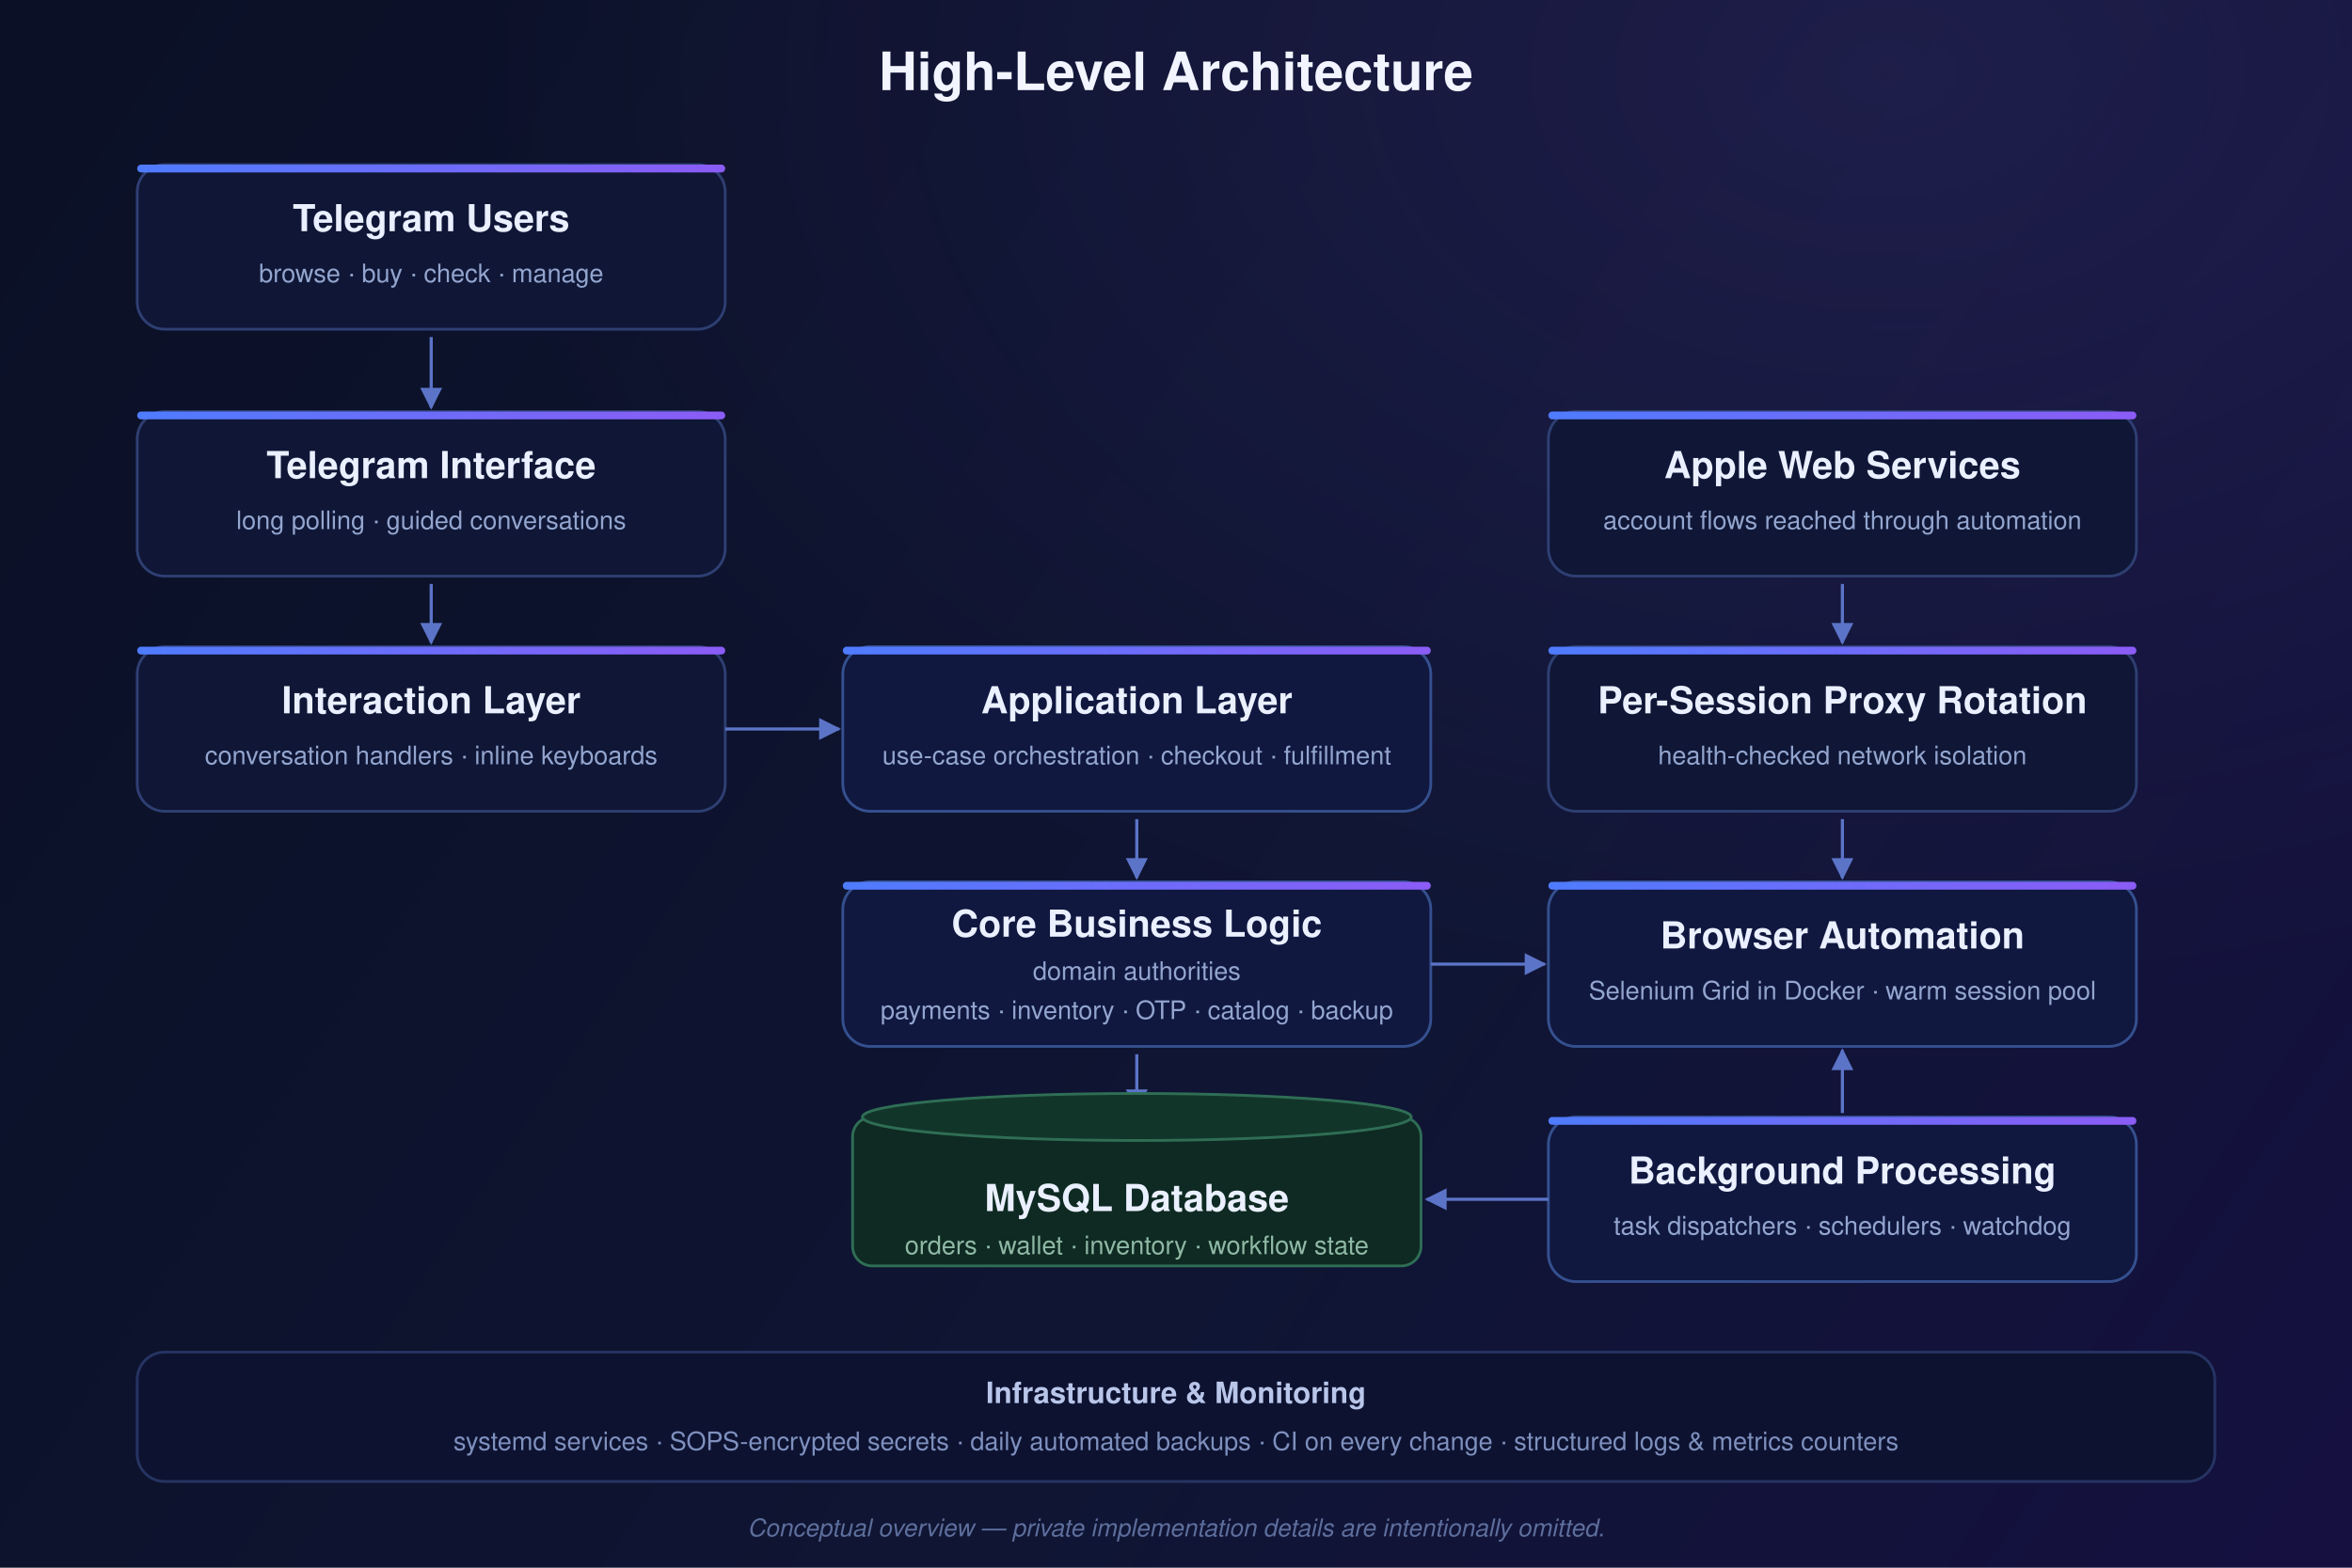
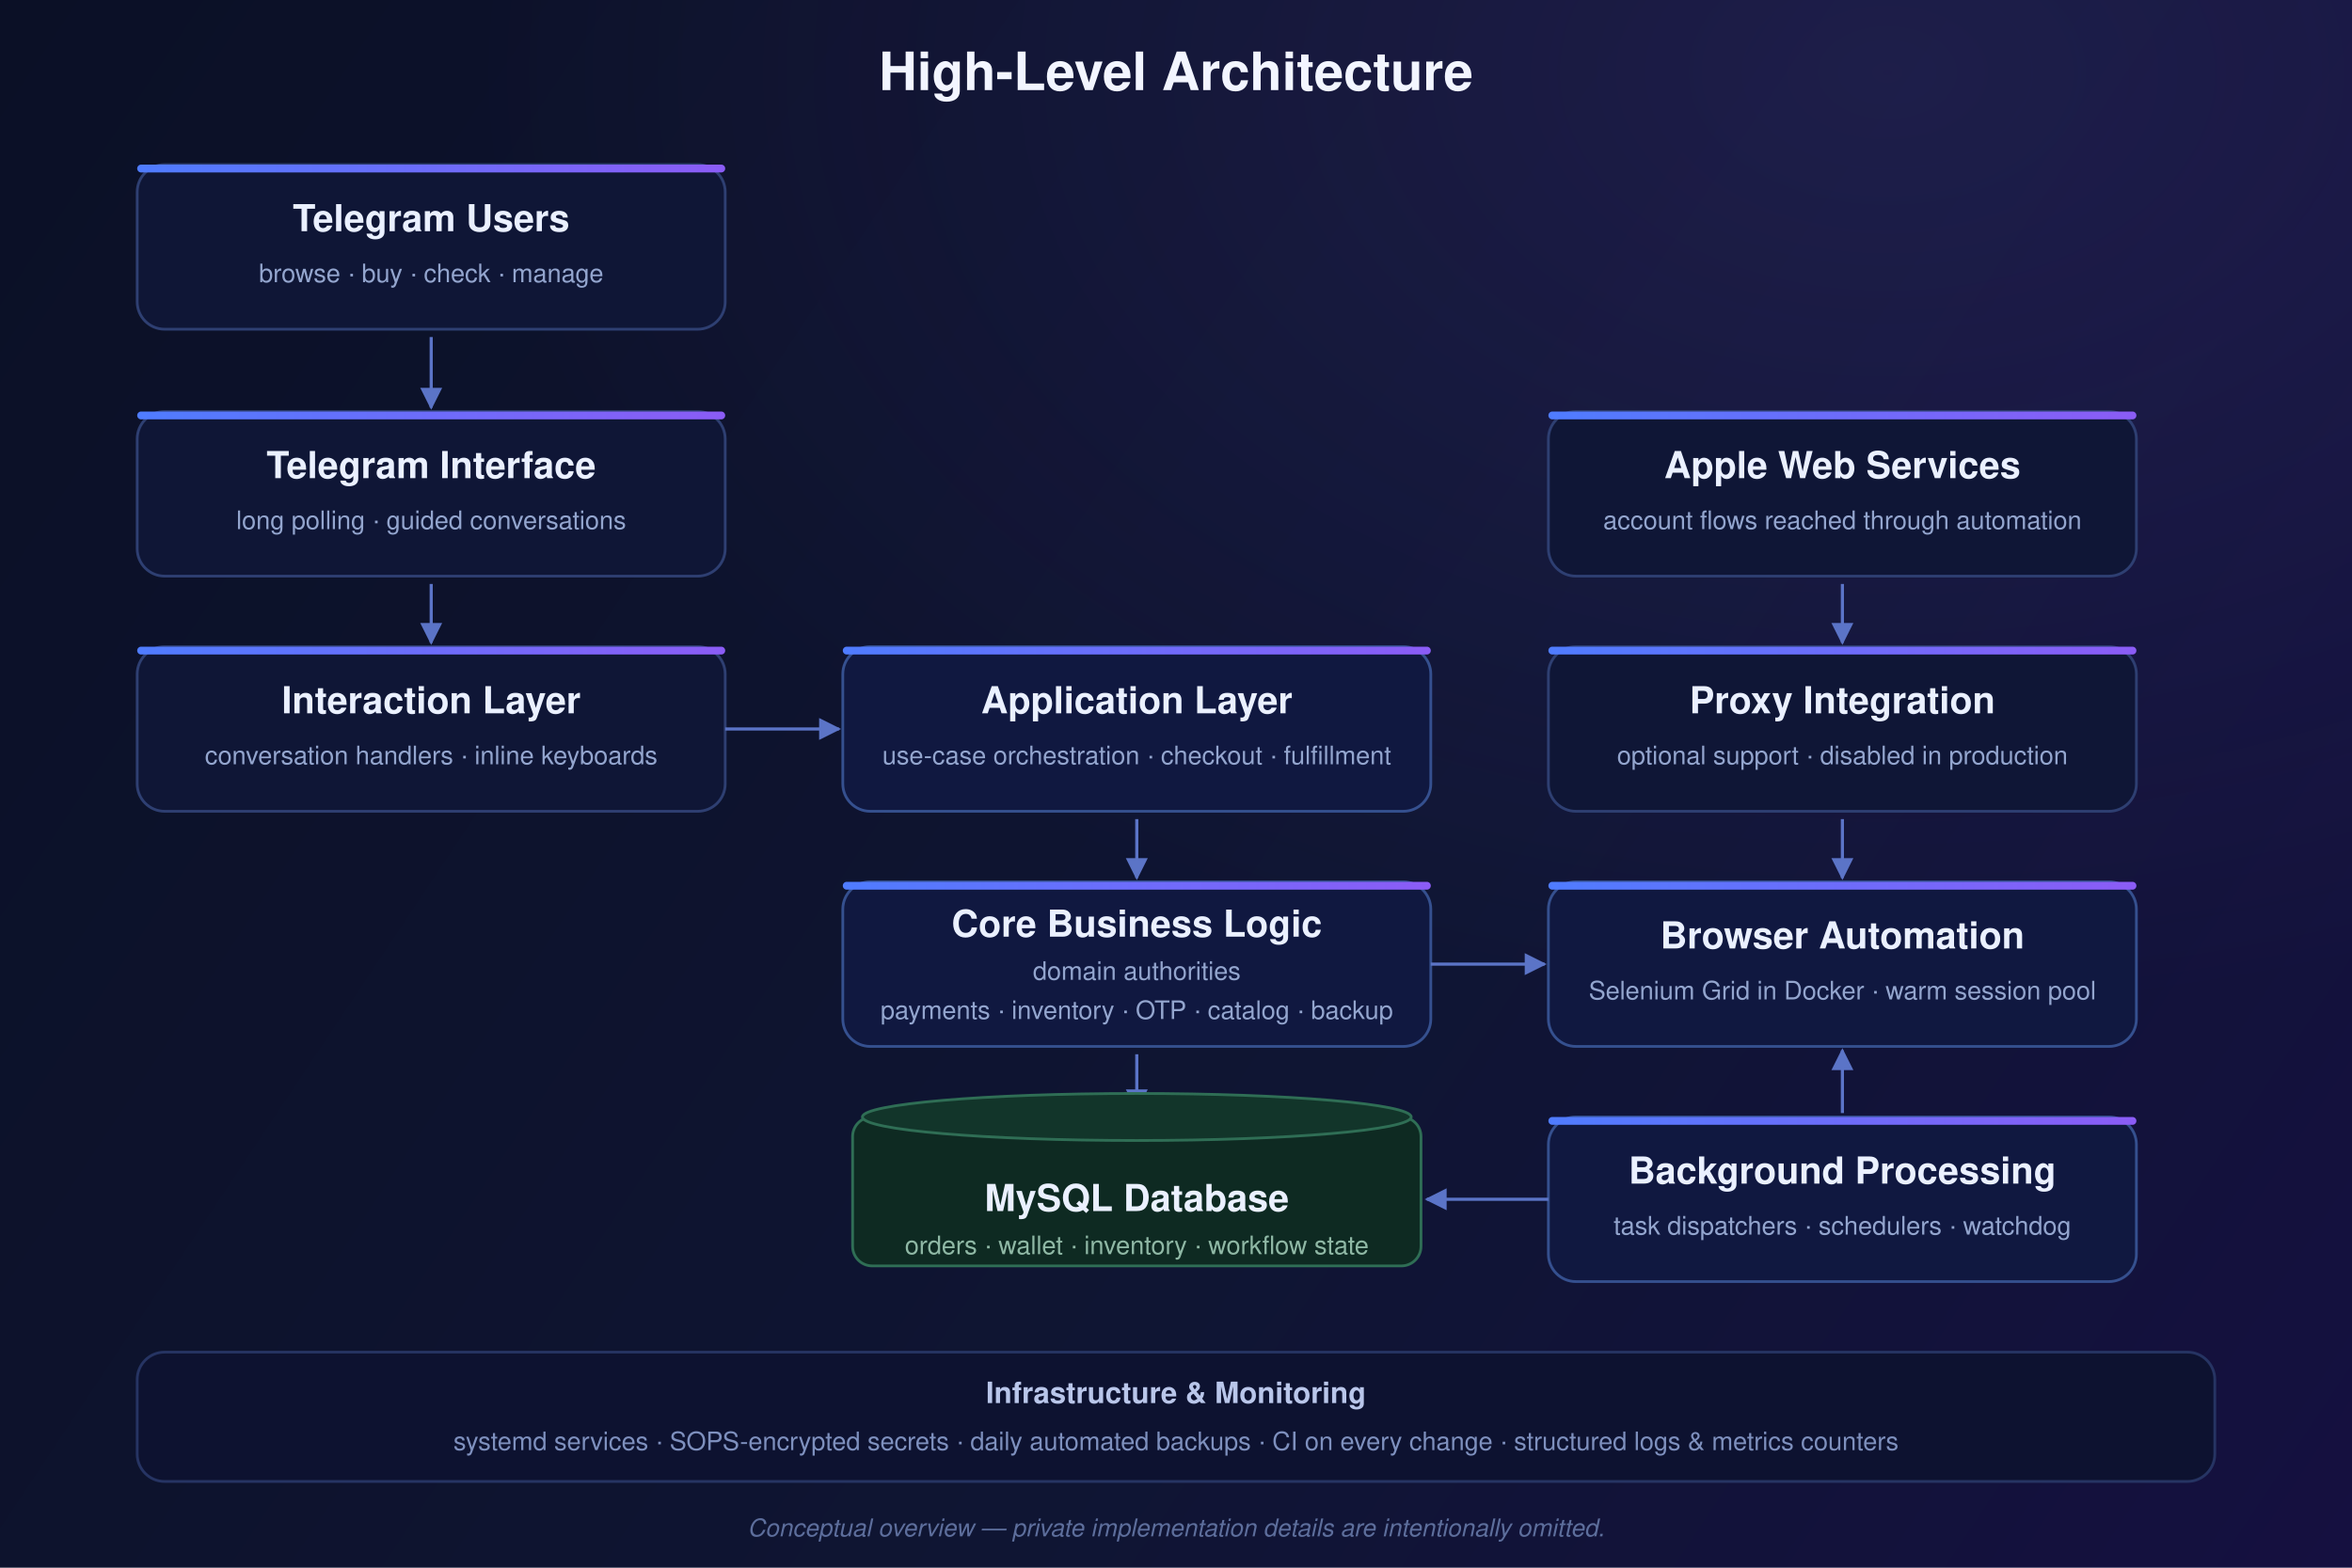
<svg xmlns="http://www.w3.org/2000/svg" width="1200" height="800" viewBox="0 0 1200 800" role="img" aria-label="High-level architecture diagram">
  <defs>
    <linearGradient id="abg" x1="0" y1="0" x2="1200" y2="800" gradientUnits="userSpaceOnUse">
      <stop offset="0" stop-color="#0B1026" />
      <stop offset="0.6" stop-color="#0F1533" />
      <stop offset="1" stop-color="#151040" />
    </linearGradient>
    <linearGradient id="ac" x1="0" y1="0" x2="1" y2="0">
      <stop offset="0" stop-color="#4F7CFF" />
      <stop offset="1" stop-color="#8B5CF6" />
    </linearGradient>
    <radialGradient id="aglow" cx="0.8" cy="0.05" r="0.6">
      <stop offset="0" stop-color="#8B5CF6" stop-opacity="0.12" />
      <stop offset="1" stop-color="#8B5CF6" stop-opacity="0" />
    </radialGradient>
    <marker id="aarrow" viewBox="0 0 10 10" refX="9" refY="5" markerWidth="7" markerHeight="7" orient="auto-start-reverse">
      <path d="M0,0 L10,5 L0,10 z" fill="#5B74C7" />
    </marker>
  </defs>
  <rect width="1200" height="800" fill="url(#abg)" />
  <rect width="1200" height="800" fill="url(#aglow)" />
  <text x="600" y="46" text-anchor="middle" font-family="Segoe UI, Helvetica, Arial, sans-serif" font-size="27" font-weight="700" fill="#F2F5FF">High-Level Architecture</text>
  <g>
    <rect x="70" y="84" width="300" height="84" rx="14" fill="#0F1636" stroke="#2E3F72" stroke-width="1.4" />
    <rect x="70" y="84" width="300" height="4" rx="2" fill="url(#ac)" />
    <text x="220" y="118" text-anchor="middle" font-family="Segoe UI, Helvetica, Arial, sans-serif" font-size="19" font-weight="700" fill="#EAF0FF">Telegram Users</text>
    <text x="220" y="144" text-anchor="middle" font-family="Segoe UI, Helvetica, Arial, sans-serif" font-size="13" fill="#93A5CE">browse · buy · check · manage</text>
  </g>
  <line x1="220" y1="172" x2="220" y2="208" stroke="#5B74C7" stroke-width="1.6" marker-end="url(#aarrow)" />
  <g>
    <rect x="70" y="210" width="300" height="84" rx="14" fill="#0F1636" stroke="#2E3F72" stroke-width="1.4" />
    <rect x="70" y="210" width="300" height="4" rx="2" fill="url(#ac)" />
    <text x="220" y="244" text-anchor="middle" font-family="Segoe UI, Helvetica, Arial, sans-serif" font-size="19" font-weight="700" fill="#EAF0FF">Telegram Interface</text>
    <text x="220" y="270" text-anchor="middle" font-family="Segoe UI, Helvetica, Arial, sans-serif" font-size="13" fill="#93A5CE">long polling · guided conversations</text>
  </g>
  <line x1="220" y1="298" x2="220" y2="328" stroke="#5B74C7" stroke-width="1.6" marker-end="url(#aarrow)" />
  <g>
    <rect x="70" y="330" width="300" height="84" rx="14" fill="#0F1636" stroke="#2E3F72" stroke-width="1.4" />
    <rect x="70" y="330" width="300" height="4" rx="2" fill="url(#ac)" />
    <text x="220" y="364" text-anchor="middle" font-family="Segoe UI, Helvetica, Arial, sans-serif" font-size="19" font-weight="700" fill="#EAF0FF">Interaction Layer</text>
    <text x="220" y="390" text-anchor="middle" font-family="Segoe UI, Helvetica, Arial, sans-serif" font-size="13" fill="#93A5CE">conversation handlers · inline keyboards</text>
  </g>
  <line x1="370" y1="372" x2="428" y2="372" stroke="#5B74C7" stroke-width="1.6" marker-end="url(#aarrow)" />
  <g>
    <rect x="430" y="330" width="300" height="84" rx="14" fill="#101840" stroke="#35508F" stroke-width="1.4" />
    <rect x="430" y="330" width="300" height="4" rx="2" fill="url(#ac)" />
    <text x="580" y="364" text-anchor="middle" font-family="Segoe UI, Helvetica, Arial, sans-serif" font-size="19" font-weight="700" fill="#EAF0FF">Application Layer</text>
    <text x="580" y="390" text-anchor="middle" font-family="Segoe UI, Helvetica, Arial, sans-serif" font-size="13" fill="#93A5CE">use-case orchestration · checkout · fulfillment</text>
  </g>
  <line x1="580" y1="418" x2="580" y2="448" stroke="#5B74C7" stroke-width="1.6" marker-end="url(#aarrow)" />
  <g>
    <rect x="430" y="450" width="300" height="84" rx="14" fill="#101840" stroke="#35508F" stroke-width="1.4" />
    <rect x="430" y="450" width="300" height="4" rx="2" fill="url(#ac)" />
    <text x="580" y="478" text-anchor="middle" font-family="Segoe UI, Helvetica, Arial, sans-serif" font-size="19" font-weight="700" fill="#EAF0FF">Core Business Logic</text>
    <text x="580" y="500" text-anchor="middle" font-family="Segoe UI, Helvetica, Arial, sans-serif" font-size="13" fill="#93A5CE">domain authorities</text>
    <text x="580" y="520" text-anchor="middle" font-family="Segoe UI, Helvetica, Arial, sans-serif" font-size="13" fill="#93A5CE">payments · inventory · OTP · catalog · backup</text>
  </g>
  <line x1="580" y1="538" x2="580" y2="566" stroke="#5B74C7" stroke-width="1.6" marker-end="url(#aarrow)" />
  <g>
    <path d="M445 570 h270 a10 10 0 0 1 10 10 v56 a10 10 0 0 1 -10 10 h-270 a10 10 0 0 1 -10 -10 v-56 a10 10 0 0 1 10 -10 z" fill="#0E2A22" stroke="#2F6E55" stroke-width="1.4" />
    <ellipse cx="580" cy="570" rx="140" ry="12" fill="#12352A" stroke="#2F6E55" stroke-width="1.4" />
    <text x="580" y="618" text-anchor="middle" font-family="Segoe UI, Helvetica, Arial, sans-serif" font-size="19" font-weight="700" fill="#EAF0FF">MySQL Database</text>
    <text x="580" y="640" text-anchor="middle" font-family="Segoe UI, Helvetica, Arial, sans-serif" font-size="13" fill="#8FB8A5">orders · wallet · inventory · workflow state</text>
  </g>
  <g>
    <rect x="790" y="210" width="300" height="84" rx="14" fill="#0F1636" stroke="#2E3F72" stroke-width="1.4" />
    <rect x="790" y="210" width="300" height="4" rx="2" fill="url(#ac)" />
    <text x="940" y="244" text-anchor="middle" font-family="Segoe UI, Helvetica, Arial, sans-serif" font-size="19" font-weight="700" fill="#EAF0FF">Apple Web Services</text>
    <text x="940" y="270" text-anchor="middle" font-family="Segoe UI, Helvetica, Arial, sans-serif" font-size="13" fill="#93A5CE">account flows reached through automation</text>
  </g>
  <line x1="940" y1="298" x2="940" y2="328" stroke="#5B74C7" stroke-width="1.6" marker-end="url(#aarrow)" />
  <g>
    <rect x="790" y="330" width="300" height="84" rx="14" fill="#0F1636" stroke="#2E3F72" stroke-width="1.4" />
    <rect x="790" y="330" width="300" height="4" rx="2" fill="url(#ac)" />
-     <text x="940" y="364" text-anchor="middle" font-family="Segoe UI, Helvetica, Arial, sans-serif" font-size="19" font-weight="700" fill="#EAF0FF">Per-Session Proxy Rotation</text>
-     <text x="940" y="390" text-anchor="middle" font-family="Segoe UI, Helvetica, Arial, sans-serif" font-size="13" fill="#93A5CE">health-checked network isolation</text>
+     <text x="940" y="364" text-anchor="middle" font-family="Segoe UI, Helvetica, Arial, sans-serif" font-size="19" font-weight="700" fill="#EAF0FF">Proxy Integration</text>
+     <text x="940" y="390" text-anchor="middle" font-family="Segoe UI, Helvetica, Arial, sans-serif" font-size="13" fill="#93A5CE">optional support · disabled in production</text>
  </g>
  <line x1="940" y1="418" x2="940" y2="448" stroke="#5B74C7" stroke-width="1.6" marker-end="url(#aarrow)" />
  <g>
    <rect x="790" y="450" width="300" height="84" rx="14" fill="#101840" stroke="#35508F" stroke-width="1.4" />
    <rect x="790" y="450" width="300" height="4" rx="2" fill="url(#ac)" />
    <text x="940" y="484" text-anchor="middle" font-family="Segoe UI, Helvetica, Arial, sans-serif" font-size="19" font-weight="700" fill="#EAF0FF">Browser Automation</text>
    <text x="940" y="510" text-anchor="middle" font-family="Segoe UI, Helvetica, Arial, sans-serif" font-size="13" fill="#93A5CE">Selenium Grid in Docker · warm session pool</text>
  </g>
  <line x1="730" y1="492" x2="788" y2="492" stroke="#5B74C7" stroke-width="1.6" marker-end="url(#aarrow)" />
  <g>
    <rect x="790" y="570" width="300" height="84" rx="14" fill="#101840" stroke="#35508F" stroke-width="1.4" />
    <rect x="790" y="570" width="300" height="4" rx="2" fill="url(#ac)" />
    <text x="940" y="604" text-anchor="middle" font-family="Segoe UI, Helvetica, Arial, sans-serif" font-size="19" font-weight="700" fill="#EAF0FF">Background Processing</text>
    <text x="940" y="630" text-anchor="middle" font-family="Segoe UI, Helvetica, Arial, sans-serif" font-size="13" fill="#93A5CE">task dispatchers · schedulers · watchdog</text>
  </g>
  <line x1="940" y1="568" x2="940" y2="536" stroke="#5B74C7" stroke-width="1.6" marker-end="url(#aarrow)" />
  <line x1="790" y1="612" x2="728" y2="612" stroke="#5B74C7" stroke-width="1.6" marker-end="url(#aarrow)" />
  <rect x="70" y="690" width="1060" height="66" rx="14" fill="#0D1230" stroke="#263463" stroke-width="1.4" />
  <text x="600" y="716" text-anchor="middle" font-family="Segoe UI, Helvetica, Arial, sans-serif" font-size="15" font-weight="700" fill="#B9C6EA">Infrastructure &amp; Monitoring</text>
  <text x="600" y="740" text-anchor="middle" font-family="Segoe UI, Helvetica, Arial, sans-serif" font-size="13" fill="#7E90BE">systemd services · SOPS-encrypted secrets · daily automated backups · CI on every change · structured logs &amp; metrics counters</text>
  <text x="600" y="784" text-anchor="middle" font-family="Segoe UI, Helvetica, Arial, sans-serif" font-size="12.5" fill="#5D6E9C" font-style="italic">Conceptual overview — private implementation details are intentionally omitted.</text>
</svg>
